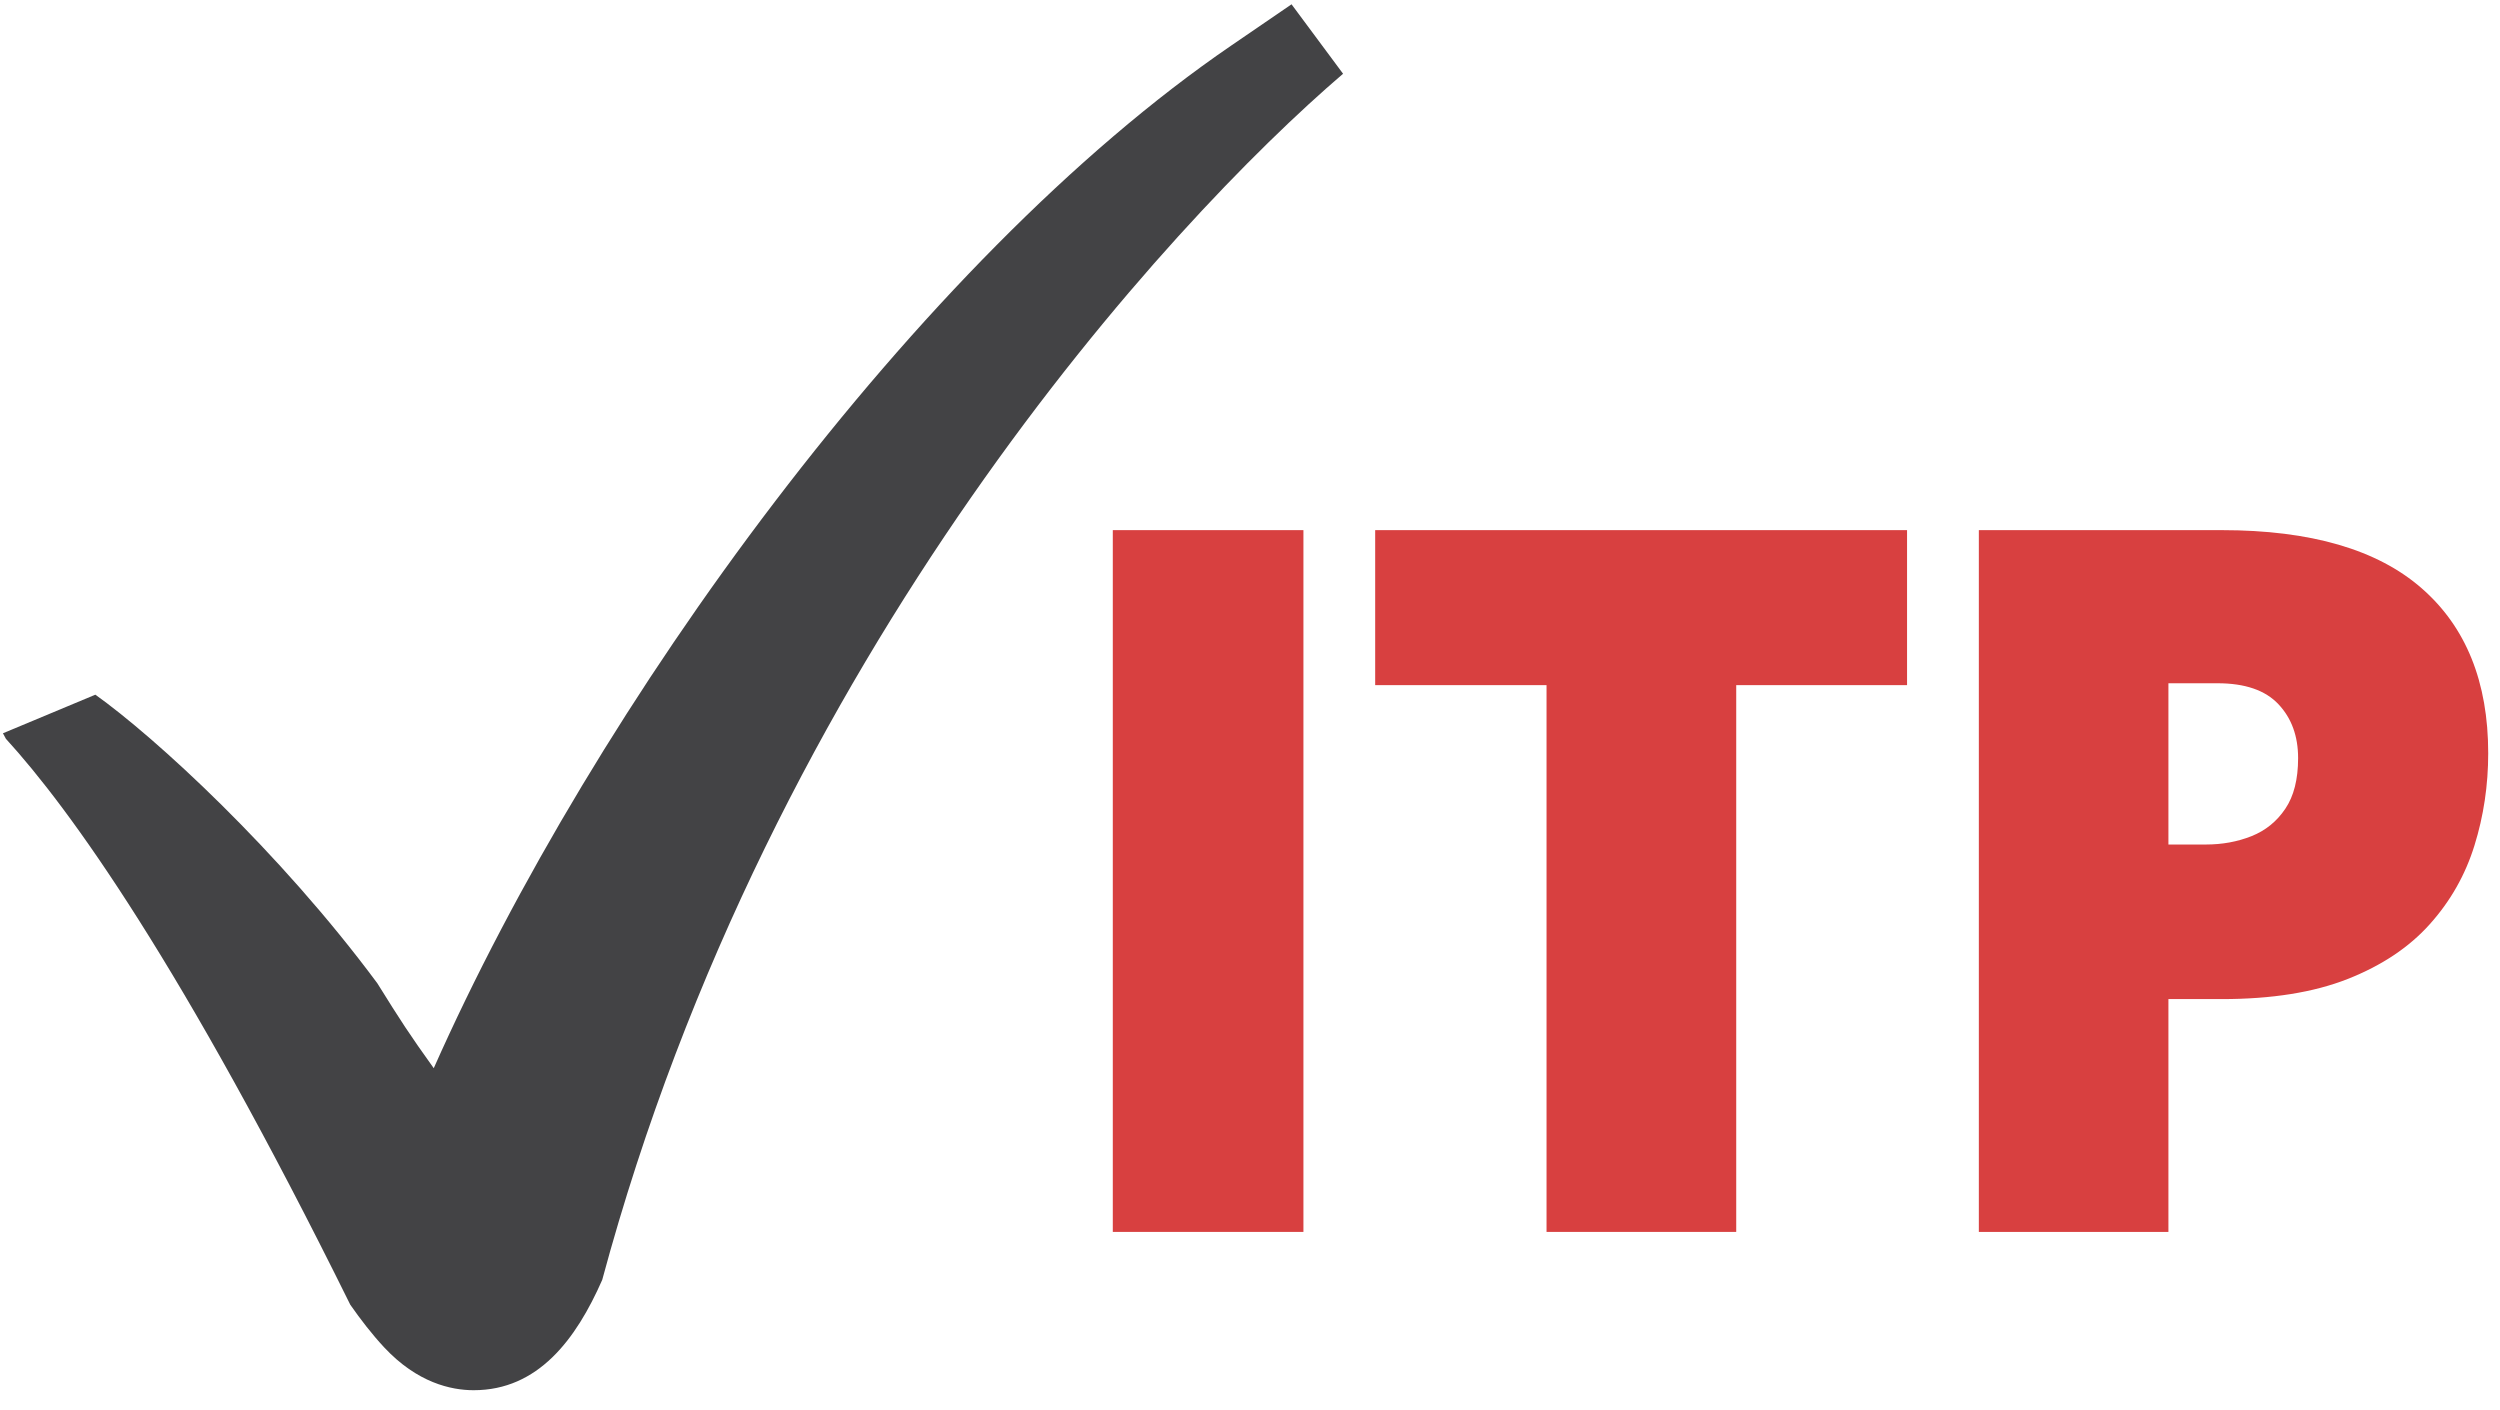
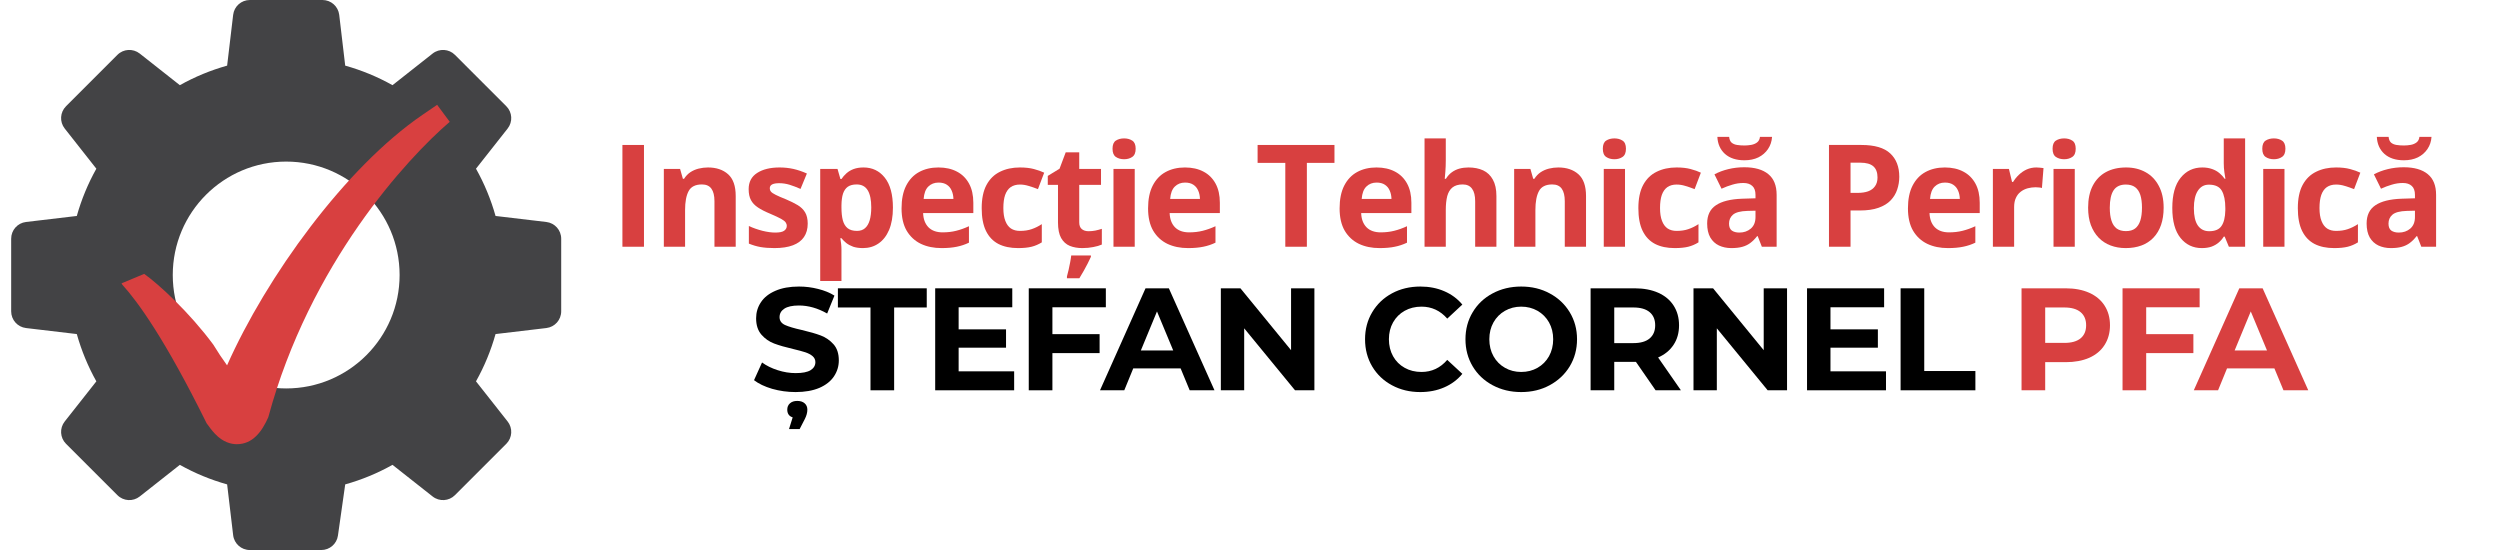
- <svg xmlns="http://www.w3.org/2000/svg" width="500" zoomAndPan="magnify" viewBox="0 0 375 211.5" height="282" preserveAspectRatio="xMidYMid meet" version="1.0">
+ <svg xmlns="http://www.w3.org/2000/svg" width="500" zoomAndPan="magnify" viewBox="0 0 375 83.25" height="111" preserveAspectRatio="xMidYMid meet" version="1.2">
  <defs>
-     <g />
-     <clipPath id="2441f2871e">
-       <path d="M 0.441 0 L 201.543 0 L 201.543 209 L 0.441 209 Z M 0.441 0 " clip-rule="nonzero" />
+     <clipPath id="30582076da">
+       <path d="M 1.676 0 L 84.328 0 L 84.328 82.508 L 1.676 82.508 Z M 1.676 0 " />
+     </clipPath>
+     <clipPath id="4941f08e41">
+       <path d="M 18.234 15.566 L 67.973 15.566 L 67.973 66.766 L 18.234 66.766 Z M 18.234 15.566 " />
    </clipPath>
  </defs>
-   <g clip-path="url(#2441f2871e)">
-     <path fill="#434345" d="M 193.73 0.645 L 184.707 6.82 C 137.508 39.094 89.176 105.906 65.062 160.23 C 61.336 155.02 60.211 153.289 56.602 147.496 C 41.859 127.594 23.172 110.512 14.301 104.203 L 0.441 109.992 L 0.883 110.816 C 10.449 121.285 27.238 144.516 52.543 195.711 C 54.094 197.922 55.75 200.09 57.633 202.113 C 62.586 207.414 67.66 208.531 71.051 208.531 C 71.055 208.531 71.055 208.531 71.055 208.531 C 80.715 208.531 86.41 200.906 90.332 191.984 C 115.676 97.961 175.562 33.23 201.461 11.062 Z M 193.73 0.645 " fill-opacity="1" fill-rule="nonzero" />
-   </g>
-   <g fill="#d84040" fill-opacity="1">
-     <g transform="translate(155.5446, 184.7865)">
-       <g>
-         <path d="M 11.375 0 L 11.375 -105.266 L 39.969 -105.266 L 39.969 0 Z M 11.375 0 " />
-       </g>
-     </g>
-   </g>
-   <g fill="#d84040" fill-opacity="1">
-     <g transform="translate(202.6052, 184.7865)">
-       <g>
-         <path d="M 57.828 0 L 29.375 0 L 29.375 -82.016 L 3.672 -82.016 L 3.672 -105.266 L 83.453 -105.266 L 83.453 -82.016 L 57.828 -82.016 Z M 57.828 0 " />
-       </g>
-     </g>
-   </g>
-   <g fill="#d84040" fill-opacity="1">
-     <g transform="translate(285.4506, 184.7865)">
-       <g>
-         <path d="M 47.812 -105.266 C 61.156 -105.266 71.148 -102.359 77.797 -96.547 C 84.453 -90.742 87.781 -82.492 87.781 -71.797 C 87.781 -66.992 87.094 -62.383 85.719 -57.969 C 84.352 -53.551 82.117 -49.613 79.016 -46.156 C 75.922 -42.695 71.816 -39.957 66.703 -37.938 C 61.598 -35.926 55.301 -34.922 47.812 -34.922 L 39.812 -34.922 L 39.812 0 L 11.375 0 L 11.375 -105.266 Z M 47.172 -82.297 L 39.812 -82.297 L 39.812 -58.109 L 45.438 -58.109 C 47.883 -58.109 50.16 -58.523 52.266 -59.359 C 54.379 -60.203 56.07 -61.57 57.344 -63.469 C 58.625 -65.363 59.266 -67.895 59.266 -71.062 C 59.266 -74.375 58.281 -77.07 56.312 -79.156 C 54.344 -81.25 51.297 -82.297 47.172 -82.297 Z M 47.172 -82.297 " />
+   <g id="fb52334232">
+     <g clip-rule="nonzero" clip-path="url(#30582076da)">
+       <path style=" stroke:none;fill-rule:nonzero;fill:#434345;fill-opacity:1;" d="M 42.926 58.266 C 33.531 58.266 25.914 50.648 25.914 41.254 C 25.914 31.855 33.531 24.238 42.926 24.238 C 52.324 24.238 59.941 31.855 59.941 41.254 C 59.941 50.648 52.324 58.266 42.926 58.266 Z M 81.949 33.297 L 74.332 32.395 C 73.645 29.949 72.668 27.566 71.398 25.305 L 76.145 19.281 C 76.938 18.277 76.852 16.84 75.949 15.938 L 68.242 8.23 C 67.34 7.324 65.902 7.242 64.895 8.031 L 58.875 12.777 C 56.613 11.508 54.23 10.531 51.781 9.844 L 50.883 2.227 C 50.73 0.957 49.652 0 48.375 0 L 37.477 0 C 36.199 0 35.121 0.957 34.973 2.227 L 34.07 9.844 C 31.621 10.531 29.242 11.508 26.977 12.777 L 20.957 8.031 C 19.953 7.242 18.512 7.324 17.609 8.23 L 9.902 15.938 C 9 16.84 8.914 18.277 9.707 19.281 L 14.453 25.305 C 13.184 27.566 12.207 29.949 11.52 32.395 L 3.902 33.297 C 2.629 33.449 1.676 34.523 1.676 35.805 L 1.676 46.699 C 1.676 47.98 2.629 49.055 3.902 49.207 L 11.52 50.109 C 12.207 52.555 13.184 54.938 14.453 57.203 L 9.707 63.223 C 8.914 64.227 9 65.664 9.902 66.57 L 17.609 74.273 C 18.512 75.18 19.953 75.266 20.957 74.473 L 26.977 69.727 C 29.242 70.996 31.621 71.973 34.07 72.66 L 34.973 80.277 C 35.121 81.547 36.199 82.504 37.477 82.504 L 48.195 82.504 C 49.449 82.504 50.516 81.582 50.691 80.336 L 51.781 72.66 C 54.23 71.973 56.613 70.996 58.875 69.727 L 64.895 74.473 C 65.902 75.266 67.34 75.18 68.242 74.273 L 75.949 66.57 C 76.852 65.664 76.938 64.227 76.145 63.223 L 71.398 57.203 C 72.668 54.938 73.645 52.555 74.332 50.109 L 81.949 49.207 C 83.223 49.055 84.18 47.98 84.18 46.699 L 84.18 35.805 C 84.18 34.523 83.223 33.449 81.949 33.297 " />
+     </g>
+     <g clip-rule="nonzero" clip-path="url(#4941f08e41)">
+       <path style=" stroke:none;fill-rule:nonzero;fill:#d84040;fill-opacity:1;" d="M 65.57 15.723 L 63.359 17.234 C 51.801 25.137 39.965 41.5 34.059 54.801 C 33.148 53.523 32.871 53.102 31.988 51.684 C 28.379 46.809 23.801 42.625 21.629 41.082 L 18.234 42.5 L 18.344 42.699 C 20.684 45.266 24.797 50.953 30.992 63.488 C 31.375 64.031 31.777 64.562 32.238 65.059 C 33.453 66.355 34.695 66.629 35.523 66.629 C 35.527 66.629 35.527 66.629 35.527 66.629 C 37.891 66.629 39.285 64.762 40.246 62.578 C 46.453 39.551 61.121 23.699 67.461 18.273 Z M 65.57 15.723 " />
+     </g>
+     <g style="fill:#d84040;fill-opacity:1;">
+       <g transform="translate(91.44023, 37.01049)">
+         <path style="stroke:none" d="M 1.922 0 L 1.922 -15.266 L 5.156 -15.266 L 5.156 0 Z M 1.922 0 " />
+       </g>
+     </g>
+     <g style="fill:#d84040;fill-opacity:1;">
+       <g transform="translate(97.90322, 37.01049)">
+         <path style="stroke:none" d="M 8.297 -11.891 C 9.547 -11.891 10.551 -11.551 11.312 -10.875 C 12.07 -10.195 12.453 -9.109 12.453 -7.609 L 12.453 0 L 9.266 0 L 9.266 -6.828 C 9.266 -7.66 9.113 -8.285 8.812 -8.703 C 8.508 -9.129 8.035 -9.344 7.391 -9.344 C 6.41 -9.344 5.742 -9.008 5.391 -8.344 C 5.035 -7.688 4.859 -6.738 4.859 -5.5 L 4.859 0 L 1.672 0 L 1.672 -11.672 L 4.109 -11.672 L 4.531 -10.188 L 4.703 -10.188 C 4.961 -10.594 5.273 -10.922 5.641 -11.172 C 6.016 -11.422 6.43 -11.602 6.891 -11.719 C 7.348 -11.832 7.816 -11.891 8.297 -11.891 Z M 8.297 -11.891 " />
+       </g>
+     </g>
+     <g style="fill:#d84040;fill-opacity:1;">
+       <g transform="translate(111.3452, 37.01049)">
+         <path style="stroke:none" d="M 9.812 -3.469 C 9.812 -2.676 9.625 -2.004 9.25 -1.453 C 8.883 -0.91 8.332 -0.5 7.594 -0.219 C 6.852 0.062 5.93 0.203 4.828 0.203 C 4.016 0.203 3.316 0.148 2.734 0.047 C 2.16 -0.055 1.578 -0.227 0.984 -0.469 L 0.984 -3.109 C 1.617 -2.816 2.297 -2.578 3.016 -2.391 C 3.742 -2.211 4.383 -2.125 4.938 -2.125 C 5.562 -2.125 6.004 -2.211 6.266 -2.391 C 6.535 -2.578 6.672 -2.82 6.672 -3.125 C 6.672 -3.32 6.613 -3.5 6.5 -3.656 C 6.395 -3.812 6.164 -3.988 5.812 -4.188 C 5.457 -4.383 4.898 -4.645 4.141 -4.969 C 3.41 -5.27 2.812 -5.578 2.344 -5.891 C 1.875 -6.203 1.523 -6.57 1.297 -7 C 1.066 -7.426 0.953 -7.973 0.953 -8.641 C 0.953 -9.711 1.375 -10.52 2.219 -11.062 C 3.062 -11.613 4.188 -11.891 5.594 -11.891 C 6.312 -11.891 7 -11.816 7.656 -11.672 C 8.312 -11.523 8.988 -11.297 9.688 -10.984 L 8.734 -8.672 C 8.148 -8.93 7.602 -9.141 7.094 -9.297 C 6.582 -9.453 6.062 -9.531 5.531 -9.531 C 5.062 -9.531 4.707 -9.469 4.469 -9.344 C 4.238 -9.219 4.125 -9.031 4.125 -8.781 C 4.125 -8.582 4.18 -8.41 4.297 -8.266 C 4.422 -8.117 4.66 -7.957 5.016 -7.781 C 5.367 -7.602 5.883 -7.379 6.562 -7.109 C 7.227 -6.828 7.805 -6.539 8.297 -6.25 C 8.785 -5.957 9.16 -5.594 9.422 -5.156 C 9.68 -4.719 9.812 -4.156 9.812 -3.469 Z M 9.812 -3.469 " />
+       </g>
+     </g>
+     <g style="fill:#d84040;fill-opacity:1;">
+       <g transform="translate(121.3604, 37.01049)">
+         <path style="stroke:none" d="M 8.172 -11.891 C 9.484 -11.891 10.547 -11.379 11.359 -10.359 C 12.172 -9.336 12.578 -7.836 12.578 -5.859 C 12.578 -4.535 12.383 -3.422 12 -2.516 C 11.613 -1.617 11.082 -0.941 10.406 -0.484 C 9.738 -0.023 8.961 0.203 8.078 0.203 C 7.516 0.203 7.031 0.133 6.625 0 C 6.227 -0.145 5.883 -0.328 5.594 -0.547 C 5.312 -0.773 5.066 -1.02 4.859 -1.281 L 4.688 -1.281 C 4.738 -1 4.781 -0.711 4.812 -0.422 C 4.844 -0.129 4.859 0.148 4.859 0.422 L 4.859 5.141 L 1.672 5.141 L 1.672 -11.672 L 4.266 -11.672 L 4.703 -10.156 L 4.859 -10.156 C 5.066 -10.469 5.316 -10.754 5.609 -11.016 C 5.91 -11.285 6.27 -11.5 6.688 -11.656 C 7.113 -11.812 7.609 -11.891 8.172 -11.891 Z M 7.141 -9.344 C 6.586 -9.344 6.145 -9.227 5.812 -9 C 5.488 -8.77 5.25 -8.426 5.094 -7.969 C 4.945 -7.508 4.867 -6.926 4.859 -6.219 L 4.859 -5.875 C 4.859 -5.125 4.926 -4.488 5.062 -3.969 C 5.207 -3.445 5.445 -3.051 5.781 -2.781 C 6.125 -2.508 6.594 -2.375 7.188 -2.375 C 7.676 -2.375 8.078 -2.508 8.391 -2.781 C 8.703 -3.051 8.938 -3.445 9.094 -3.969 C 9.25 -4.5 9.328 -5.145 9.328 -5.906 C 9.328 -7.039 9.148 -7.895 8.797 -8.469 C 8.441 -9.051 7.891 -9.344 7.141 -9.344 Z M 7.141 -9.344 " />
+       </g>
+     </g>
+     <g style="fill:#d84040;fill-opacity:1;">
+       <g transform="translate(134.28, 37.01049)">
+         <path style="stroke:none" d="M 6.484 -11.891 C 7.566 -11.891 8.492 -11.68 9.266 -11.266 C 10.047 -10.859 10.648 -10.258 11.078 -9.469 C 11.504 -8.688 11.719 -7.727 11.719 -6.594 L 11.719 -5.047 L 4.188 -5.047 C 4.219 -4.148 4.484 -3.441 4.984 -2.922 C 5.492 -2.41 6.203 -2.156 7.109 -2.156 C 7.848 -2.156 8.523 -2.234 9.141 -2.391 C 9.766 -2.547 10.406 -2.773 11.062 -3.078 L 11.062 -0.609 C 10.477 -0.328 9.867 -0.125 9.234 0 C 8.609 0.133 7.848 0.203 6.953 0.203 C 5.785 0.203 4.75 -0.008 3.844 -0.438 C 2.945 -0.875 2.238 -1.531 1.719 -2.406 C 1.207 -3.289 0.953 -4.406 0.953 -5.75 C 0.953 -7.113 1.18 -8.25 1.641 -9.156 C 2.109 -10.07 2.754 -10.754 3.578 -11.203 C 4.41 -11.66 5.379 -11.891 6.484 -11.891 Z M 6.5 -9.625 C 5.883 -9.625 5.375 -9.426 4.969 -9.031 C 4.562 -8.633 4.328 -8.016 4.266 -7.172 L 8.734 -7.172 C 8.723 -7.641 8.633 -8.055 8.469 -8.422 C 8.312 -8.797 8.07 -9.086 7.75 -9.297 C 7.426 -9.516 7.008 -9.625 6.5 -9.625 Z M 6.5 -9.625 " />
+       </g>
+     </g>
+     <g style="fill:#d84040;fill-opacity:1;">
+       <g transform="translate(146.3012, 37.01049)">
+         <path style="stroke:none" d="M 6.406 0.203 C 5.25 0.203 4.266 -0.004 3.453 -0.422 C 2.641 -0.848 2.02 -1.5 1.594 -2.375 C 1.164 -3.258 0.953 -4.395 0.953 -5.781 C 0.953 -7.207 1.191 -8.367 1.672 -9.266 C 2.16 -10.172 2.836 -10.832 3.703 -11.25 C 4.566 -11.676 5.562 -11.891 6.688 -11.891 C 7.5 -11.891 8.195 -11.812 8.781 -11.656 C 9.375 -11.5 9.891 -11.316 10.328 -11.109 L 9.391 -8.641 C 8.891 -8.836 8.422 -9 7.984 -9.125 C 7.555 -9.258 7.125 -9.328 6.688 -9.328 C 6.133 -9.328 5.672 -9.195 5.297 -8.938 C 4.93 -8.676 4.656 -8.285 4.469 -7.766 C 4.289 -7.242 4.203 -6.586 4.203 -5.797 C 4.203 -5.023 4.301 -4.383 4.5 -3.875 C 4.695 -3.363 4.977 -2.984 5.344 -2.734 C 5.719 -2.492 6.164 -2.375 6.688 -2.375 C 7.352 -2.375 7.941 -2.461 8.453 -2.641 C 8.973 -2.816 9.477 -3.066 9.969 -3.391 L 9.969 -0.656 C 9.477 -0.352 8.969 -0.133 8.438 0 C 7.906 0.133 7.227 0.203 6.406 0.203 Z M 6.406 0.203 " />
+       </g>
+     </g>
+     <g style="fill:#d84040;fill-opacity:1;">
+       <g transform="translate(156.682, 37.01049)">
+         <path style="stroke:none" d="M 6.594 -2.328 C 6.938 -2.328 7.273 -2.359 7.609 -2.422 C 7.941 -2.492 8.27 -2.582 8.594 -2.688 L 8.594 -0.328 C 8.25 -0.172 7.82 -0.047 7.312 0.047 C 6.812 0.148 6.266 0.203 5.672 0.203 C 4.973 0.203 4.348 0.094 3.797 -0.125 C 3.242 -0.352 2.805 -0.75 2.484 -1.312 C 2.172 -1.875 2.016 -2.656 2.016 -3.656 L 2.016 -9.281 L 0.484 -9.281 L 0.484 -10.625 L 2.25 -11.703 L 3.172 -14.156 L 5.203 -14.156 L 5.203 -11.672 L 8.469 -11.672 L 8.469 -9.281 L 5.203 -9.281 L 5.203 -3.656 C 5.203 -3.207 5.328 -2.875 5.578 -2.656 C 5.836 -2.438 6.176 -2.328 6.594 -2.328 Z M 6.953 1.312 L 6.953 1.516 C 6.816 1.828 6.656 2.16 6.469 2.516 C 6.289 2.867 6.098 3.227 5.891 3.594 C 5.68 3.969 5.457 4.348 5.219 4.734 L 3.359 4.734 L 3.359 4.453 C 3.441 4.172 3.523 3.844 3.609 3.469 C 3.691 3.094 3.77 2.711 3.844 2.328 C 3.914 1.953 3.969 1.613 4 1.312 Z M 6.953 1.312 " />
+       </g>
+     </g>
+     <g style="fill:#d84040;fill-opacity:1;">
+       <g transform="translate(165.3495, 37.01049)">
+         <path style="stroke:none" d="M 4.859 -11.672 L 4.859 0 L 1.672 0 L 1.672 -11.672 Z M 3.266 -16.25 C 3.742 -16.25 4.148 -16.141 4.484 -15.922 C 4.828 -15.703 5 -15.297 5 -14.703 C 5 -14.109 4.828 -13.695 4.484 -13.469 C 4.148 -13.238 3.742 -13.125 3.266 -13.125 C 2.785 -13.125 2.375 -13.238 2.031 -13.469 C 1.695 -13.695 1.531 -14.109 1.531 -14.703 C 1.531 -15.297 1.695 -15.703 2.031 -15.922 C 2.375 -16.141 2.785 -16.25 3.266 -16.25 Z M 3.266 -16.25 " />
+       </g>
+     </g>
+     <g style="fill:#d84040;fill-opacity:1;">
+       <g transform="translate(171.2587, 37.01049)">
+         <path style="stroke:none" d="M 6.484 -11.891 C 7.566 -11.891 8.492 -11.68 9.266 -11.266 C 10.047 -10.859 10.648 -10.258 11.078 -9.469 C 11.504 -8.688 11.719 -7.727 11.719 -6.594 L 11.719 -5.047 L 4.188 -5.047 C 4.219 -4.148 4.484 -3.441 4.984 -2.922 C 5.492 -2.41 6.203 -2.156 7.109 -2.156 C 7.848 -2.156 8.523 -2.234 9.141 -2.391 C 9.766 -2.547 10.406 -2.773 11.062 -3.078 L 11.062 -0.609 C 10.477 -0.328 9.867 -0.125 9.234 0 C 8.609 0.133 7.848 0.203 6.953 0.203 C 5.785 0.203 4.75 -0.008 3.844 -0.438 C 2.945 -0.875 2.238 -1.531 1.719 -2.406 C 1.207 -3.289 0.953 -4.406 0.953 -5.75 C 0.953 -7.113 1.18 -8.25 1.641 -9.156 C 2.109 -10.07 2.754 -10.754 3.578 -11.203 C 4.41 -11.66 5.379 -11.891 6.484 -11.891 Z M 6.5 -9.625 C 5.883 -9.625 5.375 -9.426 4.969 -9.031 C 4.562 -8.633 4.328 -8.016 4.266 -7.172 L 8.734 -7.172 C 8.723 -7.641 8.633 -8.055 8.469 -8.422 C 8.312 -8.797 8.07 -9.086 7.75 -9.297 C 7.426 -9.516 7.008 -9.625 6.5 -9.625 Z M 6.5 -9.625 " />
+       </g>
+     </g>
+     <g style="fill:#d84040;fill-opacity:1;">
+       <g transform="translate(183.2799, 37.01049)">
+         <path style="stroke:none" d="" />
+       </g>
+     </g>
+     <g style="fill:#d84040;fill-opacity:1;">
+       <g transform="translate(188.2175, 37.01049)">
+         <path style="stroke:none" d="M 7.812 0 L 4.578 0 L 4.578 -12.578 L 0.422 -12.578 L 0.422 -15.266 L 11.953 -15.266 L 11.953 -12.578 L 7.812 -12.578 Z M 7.812 0 " />
+       </g>
+     </g>
+     <g style="fill:#d84040;fill-opacity:1;">
+       <g transform="translate(199.9879, 37.01049)">
+         <path style="stroke:none" d="M 6.484 -11.891 C 7.566 -11.891 8.492 -11.68 9.266 -11.266 C 10.047 -10.859 10.648 -10.258 11.078 -9.469 C 11.504 -8.688 11.719 -7.727 11.719 -6.594 L 11.719 -5.047 L 4.188 -5.047 C 4.219 -4.148 4.484 -3.441 4.984 -2.922 C 5.492 -2.41 6.203 -2.156 7.109 -2.156 C 7.848 -2.156 8.523 -2.234 9.141 -2.391 C 9.766 -2.547 10.406 -2.773 11.062 -3.078 L 11.062 -0.609 C 10.477 -0.328 9.867 -0.125 9.234 0 C 8.609 0.133 7.848 0.203 6.953 0.203 C 5.785 0.203 4.75 -0.008 3.844 -0.438 C 2.945 -0.875 2.238 -1.531 1.719 -2.406 C 1.207 -3.289 0.953 -4.406 0.953 -5.75 C 0.953 -7.113 1.18 -8.25 1.641 -9.156 C 2.109 -10.07 2.754 -10.754 3.578 -11.203 C 4.41 -11.66 5.379 -11.891 6.484 -11.891 Z M 6.5 -9.625 C 5.883 -9.625 5.375 -9.426 4.969 -9.031 C 4.562 -8.633 4.328 -8.016 4.266 -7.172 L 8.734 -7.172 C 8.723 -7.641 8.633 -8.055 8.469 -8.422 C 8.312 -8.797 8.07 -9.086 7.75 -9.297 C 7.426 -9.516 7.008 -9.625 6.5 -9.625 Z M 6.5 -9.625 " />
+       </g>
+     </g>
+     <g style="fill:#d84040;fill-opacity:1;">
+       <g transform="translate(212.009, 37.01049)">
+         <path style="stroke:none" d="M 4.859 -16.25 L 4.859 -12.938 C 4.859 -12.363 4.836 -11.812 4.797 -11.281 C 4.754 -10.758 4.723 -10.395 4.703 -10.188 L 4.875 -10.188 C 5.125 -10.594 5.422 -10.922 5.766 -11.172 C 6.109 -11.422 6.488 -11.602 6.906 -11.719 C 7.332 -11.832 7.785 -11.891 8.266 -11.891 C 9.109 -11.891 9.844 -11.742 10.469 -11.453 C 11.094 -11.16 11.578 -10.695 11.922 -10.062 C 12.273 -9.438 12.453 -8.617 12.453 -7.609 L 12.453 0 L 9.266 0 L 9.266 -6.828 C 9.266 -7.66 9.109 -8.285 8.797 -8.703 C 8.492 -9.129 8.023 -9.344 7.391 -9.344 C 6.742 -9.344 6.234 -9.191 5.859 -8.891 C 5.492 -8.598 5.234 -8.164 5.078 -7.594 C 4.93 -7.02 4.859 -6.32 4.859 -5.5 L 4.859 0 L 1.672 0 L 1.672 -16.25 Z M 4.859 -16.25 " />
+       </g>
+     </g>
+     <g style="fill:#d84040;fill-opacity:1;">
+       <g transform="translate(225.451, 37.01049)">
+         <path style="stroke:none" d="M 8.297 -11.891 C 9.547 -11.891 10.551 -11.551 11.312 -10.875 C 12.07 -10.195 12.453 -9.109 12.453 -7.609 L 12.453 0 L 9.266 0 L 9.266 -6.828 C 9.266 -7.66 9.113 -8.285 8.812 -8.703 C 8.508 -9.129 8.035 -9.344 7.391 -9.344 C 6.41 -9.344 5.742 -9.008 5.391 -8.344 C 5.035 -7.688 4.859 -6.738 4.859 -5.5 L 4.859 0 L 1.672 0 L 1.672 -11.672 L 4.109 -11.672 L 4.531 -10.188 L 4.703 -10.188 C 4.961 -10.594 5.273 -10.922 5.641 -11.172 C 6.016 -11.422 6.43 -11.602 6.891 -11.719 C 7.348 -11.832 7.816 -11.891 8.297 -11.891 Z M 8.297 -11.891 " />
+       </g>
+     </g>
+     <g style="fill:#d84040;fill-opacity:1;">
+       <g transform="translate(238.893, 37.01049)">
+         <path style="stroke:none" d="M 4.859 -11.672 L 4.859 0 L 1.672 0 L 1.672 -11.672 Z M 3.266 -16.25 C 3.742 -16.25 4.148 -16.141 4.484 -15.922 C 4.828 -15.703 5 -15.297 5 -14.703 C 5 -14.109 4.828 -13.695 4.484 -13.469 C 4.148 -13.238 3.742 -13.125 3.266 -13.125 C 2.785 -13.125 2.375 -13.238 2.031 -13.469 C 1.695 -13.695 1.531 -14.109 1.531 -14.703 C 1.531 -15.297 1.695 -15.703 2.031 -15.922 C 2.375 -16.141 2.785 -16.25 3.266 -16.25 Z M 3.266 -16.25 " />
+       </g>
+     </g>
+     <g style="fill:#d84040;fill-opacity:1;">
+       <g transform="translate(244.8023, 37.01049)">
+         <path style="stroke:none" d="M 6.406 0.203 C 5.25 0.203 4.266 -0.004 3.453 -0.422 C 2.641 -0.848 2.02 -1.5 1.594 -2.375 C 1.164 -3.258 0.953 -4.395 0.953 -5.781 C 0.953 -7.207 1.191 -8.367 1.672 -9.266 C 2.16 -10.172 2.836 -10.832 3.703 -11.25 C 4.566 -11.676 5.562 -11.891 6.688 -11.891 C 7.5 -11.891 8.195 -11.812 8.781 -11.656 C 9.375 -11.5 9.891 -11.316 10.328 -11.109 L 9.391 -8.641 C 8.891 -8.836 8.422 -9 7.984 -9.125 C 7.555 -9.258 7.125 -9.328 6.688 -9.328 C 6.133 -9.328 5.672 -9.195 5.297 -8.938 C 4.93 -8.676 4.656 -8.285 4.469 -7.766 C 4.289 -7.242 4.203 -6.586 4.203 -5.797 C 4.203 -5.023 4.301 -4.383 4.5 -3.875 C 4.695 -3.363 4.977 -2.984 5.344 -2.734 C 5.719 -2.492 6.164 -2.375 6.688 -2.375 C 7.352 -2.375 7.941 -2.461 8.453 -2.641 C 8.973 -2.816 9.477 -3.066 9.969 -3.391 L 9.969 -0.656 C 9.477 -0.352 8.969 -0.133 8.438 0 C 7.906 0.133 7.227 0.203 6.406 0.203 Z M 6.406 0.203 " />
+       </g>
+     </g>
+     <g style="fill:#d84040;fill-opacity:1;">
+       <g transform="translate(255.1832, 37.01049)">
+         <path style="stroke:none" d="M 6.453 -11.922 C 8.023 -11.922 9.227 -11.578 10.062 -10.891 C 10.895 -10.211 11.312 -9.176 11.312 -7.781 L 11.312 0 L 9.094 0 L 8.469 -1.594 L 8.391 -1.594 C 8.055 -1.164 7.711 -0.82 7.359 -0.562 C 7.016 -0.301 6.613 -0.109 6.156 0.016 C 5.707 0.141 5.16 0.203 4.516 0.203 C 3.828 0.203 3.207 0.07 2.656 -0.188 C 2.113 -0.445 1.68 -0.848 1.359 -1.391 C 1.047 -1.941 0.891 -2.641 0.891 -3.484 C 0.891 -4.723 1.328 -5.633 2.203 -6.219 C 3.078 -6.812 4.383 -7.141 6.125 -7.203 L 8.141 -7.266 L 8.141 -7.781 C 8.141 -8.395 7.977 -8.844 7.656 -9.125 C 7.344 -9.414 6.898 -9.562 6.328 -9.562 C 5.766 -9.562 5.211 -9.477 4.672 -9.312 C 4.129 -9.156 3.586 -8.953 3.047 -8.703 L 1.984 -10.859 C 2.598 -11.191 3.289 -11.453 4.062 -11.641 C 4.832 -11.828 5.629 -11.922 6.453 -11.922 Z M 8.141 -5.406 L 6.922 -5.375 C 5.891 -5.344 5.172 -5.156 4.766 -4.812 C 4.367 -4.469 4.172 -4.02 4.172 -3.469 C 4.172 -2.977 4.312 -2.629 4.594 -2.422 C 4.883 -2.223 5.258 -2.125 5.719 -2.125 C 6.395 -2.125 6.969 -2.32 7.438 -2.719 C 7.906 -3.125 8.141 -3.703 8.141 -4.453 Z M 10.625 -16.484 C 10.582 -15.797 10.379 -15.188 10.016 -14.656 C 9.66 -14.125 9.18 -13.707 8.578 -13.406 C 7.973 -13.113 7.273 -12.969 6.484 -12.969 C 5.254 -12.969 4.281 -13.285 3.562 -13.922 C 2.852 -14.566 2.473 -15.422 2.422 -16.484 L 4.188 -16.484 C 4.227 -16.086 4.352 -15.797 4.562 -15.609 C 4.781 -15.43 5.055 -15.316 5.391 -15.266 C 5.723 -15.211 6.094 -15.188 6.5 -15.188 C 6.832 -15.188 7.172 -15.219 7.516 -15.281 C 7.859 -15.344 8.148 -15.469 8.391 -15.656 C 8.629 -15.844 8.77 -16.117 8.812 -16.484 Z M 10.625 -16.484 " />
+       </g>
+     </g>
+     <g style="fill:#d84040;fill-opacity:1;">
+       <g transform="translate(267.4864, 37.01049)">
+         <path style="stroke:none" d="" />
+       </g>
+     </g>
+     <g style="fill:#d84040;fill-opacity:1;">
+       <g transform="translate(272.424, 37.01049)">
+         <path style="stroke:none" d="M 6.797 -15.266 C 8.766 -15.266 10.203 -14.844 11.109 -14 C 12.016 -13.156 12.469 -11.988 12.469 -10.5 C 12.469 -9.832 12.363 -9.191 12.156 -8.578 C 11.957 -7.973 11.629 -7.43 11.172 -6.953 C 10.723 -6.484 10.117 -6.113 9.359 -5.844 C 8.598 -5.57 7.66 -5.438 6.547 -5.438 L 5.156 -5.438 L 5.156 0 L 1.922 0 L 1.922 -15.266 Z M 6.625 -12.609 L 5.156 -12.609 L 5.156 -8.078 L 6.219 -8.078 C 6.832 -8.078 7.359 -8.156 7.797 -8.312 C 8.242 -8.477 8.586 -8.734 8.828 -9.078 C 9.078 -9.422 9.203 -9.859 9.203 -10.391 C 9.203 -11.141 8.992 -11.695 8.578 -12.062 C 8.16 -12.426 7.508 -12.609 6.625 -12.609 Z M 6.625 -12.609 " />
+       </g>
+     </g>
+     <g style="fill:#d84040;fill-opacity:1;">
+       <g transform="translate(285.2392, 37.01049)">
+         <path style="stroke:none" d="M 6.484 -11.891 C 7.566 -11.891 8.492 -11.68 9.266 -11.266 C 10.047 -10.859 10.648 -10.258 11.078 -9.469 C 11.504 -8.688 11.719 -7.727 11.719 -6.594 L 11.719 -5.047 L 4.188 -5.047 C 4.219 -4.148 4.484 -3.441 4.984 -2.922 C 5.492 -2.41 6.203 -2.156 7.109 -2.156 C 7.848 -2.156 8.523 -2.234 9.141 -2.391 C 9.766 -2.547 10.406 -2.773 11.062 -3.078 L 11.062 -0.609 C 10.477 -0.328 9.867 -0.125 9.234 0 C 8.609 0.133 7.848 0.203 6.953 0.203 C 5.785 0.203 4.75 -0.008 3.844 -0.438 C 2.945 -0.875 2.238 -1.531 1.719 -2.406 C 1.207 -3.289 0.953 -4.406 0.953 -5.75 C 0.953 -7.113 1.18 -8.25 1.641 -9.156 C 2.109 -10.07 2.754 -10.754 3.578 -11.203 C 4.41 -11.66 5.379 -11.891 6.484 -11.891 Z M 6.5 -9.625 C 5.883 -9.625 5.375 -9.426 4.969 -9.031 C 4.562 -8.633 4.328 -8.016 4.266 -7.172 L 8.734 -7.172 C 8.723 -7.641 8.633 -8.055 8.469 -8.422 C 8.312 -8.797 8.07 -9.086 7.75 -9.297 C 7.426 -9.516 7.008 -9.625 6.5 -9.625 Z M 6.5 -9.625 " />
+       </g>
+     </g>
+     <g style="fill:#d84040;fill-opacity:1;">
+       <g transform="translate(297.2603, 37.01049)">
+         <path style="stroke:none" d="M 8.188 -11.891 C 8.344 -11.891 8.523 -11.879 8.734 -11.859 C 8.953 -11.848 9.129 -11.828 9.266 -11.797 L 9.031 -8.812 C 8.926 -8.852 8.773 -8.879 8.578 -8.891 C 8.391 -8.91 8.223 -8.922 8.078 -8.922 C 7.672 -8.922 7.273 -8.867 6.891 -8.766 C 6.504 -8.66 6.156 -8.488 5.844 -8.25 C 5.539 -8.02 5.301 -7.711 5.125 -7.328 C 4.945 -6.953 4.859 -6.488 4.859 -5.938 L 4.859 0 L 1.672 0 L 1.672 -11.672 L 4.078 -11.672 L 4.547 -9.719 L 4.703 -9.719 C 4.941 -10.113 5.234 -10.473 5.578 -10.797 C 5.922 -11.129 6.312 -11.395 6.75 -11.594 C 7.195 -11.789 7.676 -11.891 8.188 -11.891 Z M 8.188 -11.891 " />
+       </g>
+     </g>
+     <g style="fill:#d84040;fill-opacity:1;">
+       <g transform="translate(306.3561, 37.01049)">
+         <path style="stroke:none" d="M 4.859 -11.672 L 4.859 0 L 1.672 0 L 1.672 -11.672 Z M 3.266 -16.25 C 3.742 -16.25 4.148 -16.141 4.484 -15.922 C 4.828 -15.703 5 -15.297 5 -14.703 C 5 -14.109 4.828 -13.695 4.484 -13.469 C 4.148 -13.238 3.742 -13.125 3.266 -13.125 C 2.785 -13.125 2.375 -13.238 2.031 -13.469 C 1.695 -13.695 1.531 -14.109 1.531 -14.703 C 1.531 -15.297 1.695 -15.703 2.031 -15.922 C 2.375 -16.141 2.785 -16.25 3.266 -16.25 Z M 3.266 -16.25 " />
+       </g>
+     </g>
+     <g style="fill:#d84040;fill-opacity:1;">
+       <g transform="translate(312.2654, 37.01049)">
+         <path style="stroke:none" d="M 12.281 -5.859 C 12.281 -4.879 12.148 -4.016 11.891 -3.266 C 11.629 -2.516 11.25 -1.879 10.75 -1.359 C 10.25 -0.836 9.648 -0.445 8.953 -0.188 C 8.254 0.07 7.469 0.203 6.594 0.203 C 5.77 0.203 5.016 0.07 4.328 -0.188 C 3.641 -0.445 3.039 -0.836 2.531 -1.359 C 2.031 -1.879 1.641 -2.516 1.359 -3.266 C 1.086 -4.016 0.953 -4.879 0.953 -5.859 C 0.953 -7.148 1.18 -8.242 1.641 -9.141 C 2.109 -10.047 2.766 -10.727 3.609 -11.188 C 4.461 -11.656 5.477 -11.891 6.656 -11.891 C 7.75 -11.891 8.719 -11.656 9.562 -11.188 C 10.406 -10.727 11.066 -10.047 11.547 -9.141 C 12.035 -8.242 12.281 -7.148 12.281 -5.859 Z M 4.203 -5.859 C 4.203 -5.086 4.285 -4.441 4.453 -3.922 C 4.617 -3.398 4.879 -3.004 5.234 -2.734 C 5.598 -2.473 6.062 -2.344 6.625 -2.344 C 7.195 -2.344 7.656 -2.473 8 -2.734 C 8.352 -3.004 8.613 -3.398 8.781 -3.922 C 8.945 -4.441 9.031 -5.086 9.031 -5.859 C 9.031 -6.629 8.945 -7.27 8.781 -7.781 C 8.613 -8.289 8.352 -8.676 8 -8.938 C 7.645 -9.195 7.18 -9.328 6.609 -9.328 C 5.766 -9.328 5.148 -9.035 4.766 -8.453 C 4.391 -7.879 4.203 -7.016 4.203 -5.859 Z M 4.203 -5.859 " />
+       </g>
+     </g>
+     <g style="fill:#d84040;fill-opacity:1;">
+       <g transform="translate(324.8924, 37.01049)">
+         <path style="stroke:none" d="M 5.375 0.203 C 4.07 0.203 3.008 -0.301 2.188 -1.312 C 1.363 -2.332 0.953 -3.832 0.953 -5.812 C 0.953 -7.812 1.367 -9.32 2.203 -10.344 C 3.035 -11.375 4.117 -11.891 5.453 -11.891 C 6.004 -11.891 6.492 -11.812 6.922 -11.656 C 7.348 -11.508 7.711 -11.305 8.016 -11.047 C 8.328 -10.785 8.594 -10.5 8.812 -10.188 L 8.922 -10.188 C 8.879 -10.406 8.828 -10.734 8.766 -11.172 C 8.703 -11.609 8.672 -12.055 8.672 -12.516 L 8.672 -16.25 L 11.875 -16.25 L 11.875 0 L 9.438 0 L 8.812 -1.516 L 8.672 -1.516 C 8.473 -1.191 8.223 -0.898 7.922 -0.641 C 7.617 -0.379 7.258 -0.172 6.844 -0.016 C 6.426 0.129 5.938 0.203 5.375 0.203 Z M 6.484 -2.328 C 7.359 -2.328 7.973 -2.586 8.328 -3.109 C 8.691 -3.629 8.883 -4.41 8.906 -5.453 L 8.906 -5.797 C 8.906 -6.93 8.727 -7.801 8.375 -8.406 C 8.031 -9.008 7.383 -9.312 6.438 -9.312 C 5.727 -9.312 5.176 -9.004 4.781 -8.391 C 4.383 -7.785 4.188 -6.914 4.188 -5.781 C 4.188 -4.633 4.383 -3.77 4.781 -3.188 C 5.188 -2.613 5.754 -2.328 6.484 -2.328 Z M 6.484 -2.328 " />
+       </g>
+     </g>
+     <g style="fill:#d84040;fill-opacity:1;">
+       <g transform="translate(337.8121, 37.01049)">
+         <path style="stroke:none" d="M 4.859 -11.672 L 4.859 0 L 1.672 0 L 1.672 -11.672 Z M 3.266 -16.25 C 3.742 -16.25 4.148 -16.141 4.484 -15.922 C 4.828 -15.703 5 -15.297 5 -14.703 C 5 -14.109 4.828 -13.695 4.484 -13.469 C 4.148 -13.238 3.742 -13.125 3.266 -13.125 C 2.785 -13.125 2.375 -13.238 2.031 -13.469 C 1.695 -13.695 1.531 -14.109 1.531 -14.703 C 1.531 -15.297 1.695 -15.703 2.031 -15.922 C 2.375 -16.141 2.785 -16.25 3.266 -16.25 Z M 3.266 -16.25 " />
+       </g>
+     </g>
+     <g style="fill:#d84040;fill-opacity:1;">
+       <g transform="translate(343.7213, 37.01049)">
+         <path style="stroke:none" d="M 6.406 0.203 C 5.25 0.203 4.266 -0.004 3.453 -0.422 C 2.641 -0.848 2.02 -1.5 1.594 -2.375 C 1.164 -3.258 0.953 -4.395 0.953 -5.781 C 0.953 -7.207 1.191 -8.367 1.672 -9.266 C 2.16 -10.172 2.836 -10.832 3.703 -11.25 C 4.566 -11.676 5.562 -11.891 6.688 -11.891 C 7.5 -11.891 8.195 -11.812 8.781 -11.656 C 9.375 -11.5 9.891 -11.316 10.328 -11.109 L 9.391 -8.641 C 8.891 -8.836 8.422 -9 7.984 -9.125 C 7.555 -9.258 7.125 -9.328 6.688 -9.328 C 6.133 -9.328 5.672 -9.195 5.297 -8.938 C 4.93 -8.676 4.656 -8.285 4.469 -7.766 C 4.289 -7.242 4.203 -6.586 4.203 -5.797 C 4.203 -5.023 4.301 -4.383 4.5 -3.875 C 4.695 -3.363 4.977 -2.984 5.344 -2.734 C 5.719 -2.492 6.164 -2.375 6.688 -2.375 C 7.352 -2.375 7.941 -2.461 8.453 -2.641 C 8.973 -2.816 9.477 -3.066 9.969 -3.391 L 9.969 -0.656 C 9.477 -0.352 8.969 -0.133 8.438 0 C 7.906 0.133 7.227 0.203 6.406 0.203 Z M 6.406 0.203 " />
+       </g>
+     </g>
+     <g style="fill:#d84040;fill-opacity:1;">
+       <g transform="translate(354.1022, 37.01049)">
+         <path style="stroke:none" d="M 6.453 -11.922 C 8.023 -11.922 9.227 -11.578 10.062 -10.891 C 10.895 -10.211 11.312 -9.176 11.312 -7.781 L 11.312 0 L 9.094 0 L 8.469 -1.594 L 8.391 -1.594 C 8.055 -1.164 7.711 -0.82 7.359 -0.562 C 7.016 -0.301 6.613 -0.109 6.156 0.016 C 5.707 0.141 5.16 0.203 4.516 0.203 C 3.828 0.203 3.207 0.07 2.656 -0.188 C 2.113 -0.445 1.68 -0.848 1.359 -1.391 C 1.047 -1.941 0.891 -2.641 0.891 -3.484 C 0.891 -4.723 1.328 -5.633 2.203 -6.219 C 3.078 -6.812 4.383 -7.141 6.125 -7.203 L 8.141 -7.266 L 8.141 -7.781 C 8.141 -8.395 7.977 -8.844 7.656 -9.125 C 7.344 -9.414 6.898 -9.562 6.328 -9.562 C 5.766 -9.562 5.211 -9.477 4.672 -9.312 C 4.129 -9.156 3.586 -8.953 3.047 -8.703 L 1.984 -10.859 C 2.598 -11.191 3.289 -11.453 4.062 -11.641 C 4.832 -11.828 5.629 -11.922 6.453 -11.922 Z M 8.141 -5.406 L 6.922 -5.375 C 5.891 -5.344 5.172 -5.156 4.766 -4.812 C 4.367 -4.469 4.172 -4.02 4.172 -3.469 C 4.172 -2.977 4.312 -2.629 4.594 -2.422 C 4.883 -2.223 5.258 -2.125 5.719 -2.125 C 6.395 -2.125 6.969 -2.32 7.438 -2.719 C 7.906 -3.125 8.141 -3.703 8.141 -4.453 Z M 10.625 -16.484 C 10.582 -15.797 10.379 -15.188 10.016 -14.656 C 9.66 -14.125 9.18 -13.707 8.578 -13.406 C 7.973 -13.113 7.273 -12.969 6.484 -12.969 C 5.254 -12.969 4.281 -13.285 3.562 -13.922 C 2.852 -14.566 2.473 -15.422 2.422 -16.484 L 4.188 -16.484 C 4.227 -16.086 4.352 -15.797 4.562 -15.609 C 4.781 -15.43 5.055 -15.316 5.391 -15.266 C 5.723 -15.211 6.094 -15.188 6.5 -15.188 C 6.832 -15.188 7.172 -15.219 7.516 -15.281 C 7.859 -15.344 8.148 -15.469 8.391 -15.656 C 8.629 -15.844 8.77 -16.117 8.812 -16.484 Z M 10.625 -16.484 " />
+       </g>
+     </g>
+     <g style="fill:#000000;fill-opacity:1;">
+       <g transform="translate(112.4951, 58.5437)">
+         <path style="stroke:none" d="M 6.844 0.266 C 5.633 0.266 4.461 0.102 3.328 -0.219 C 2.203 -0.551 1.297 -0.984 0.609 -1.516 L 1.812 -4.172 C 2.469 -3.691 3.25 -3.305 4.156 -3.016 C 5.062 -2.723 5.961 -2.578 6.859 -2.578 C 7.867 -2.578 8.613 -2.723 9.094 -3.016 C 9.57 -3.316 9.812 -3.719 9.812 -4.219 C 9.812 -4.582 9.672 -4.883 9.391 -5.125 C 9.109 -5.363 8.742 -5.555 8.297 -5.703 C 7.848 -5.848 7.25 -6.008 6.5 -6.188 C 5.332 -6.457 4.375 -6.734 3.625 -7.016 C 2.883 -7.297 2.25 -7.738 1.719 -8.344 C 1.188 -8.957 0.922 -9.773 0.922 -10.797 C 0.922 -11.68 1.16 -12.484 1.641 -13.203 C 2.117 -13.93 2.844 -14.504 3.812 -14.922 C 4.781 -15.348 5.961 -15.562 7.359 -15.562 C 8.336 -15.562 9.289 -15.441 10.219 -15.203 C 11.156 -14.973 11.973 -14.641 12.672 -14.203 L 11.578 -11.516 C 10.172 -12.316 8.758 -12.719 7.344 -12.719 C 6.352 -12.719 5.617 -12.555 5.141 -12.234 C 4.672 -11.922 4.438 -11.5 4.438 -10.969 C 4.438 -10.445 4.707 -10.055 5.25 -9.797 C 5.801 -9.547 6.641 -9.297 7.766 -9.047 C 8.93 -8.773 9.883 -8.5 10.625 -8.219 C 11.363 -7.938 12 -7.5 12.531 -6.906 C 13.062 -6.312 13.328 -5.504 13.328 -4.484 C 13.328 -3.609 13.082 -2.805 12.594 -2.078 C 12.113 -1.359 11.383 -0.785 10.406 -0.359 C 9.426 0.055 8.238 0.266 6.844 0.266 Z M 7.094 1.594 C 7.562 1.594 7.93 1.711 8.203 1.953 C 8.473 2.191 8.609 2.508 8.609 2.906 C 8.609 3.352 8.477 3.828 8.219 4.328 L 7.453 5.812 L 5.859 5.812 L 6.406 4.062 C 6.133 3.977 5.93 3.836 5.797 3.641 C 5.66 3.441 5.594 3.195 5.594 2.906 C 5.594 2.508 5.727 2.191 6 1.953 C 6.27 1.711 6.633 1.594 7.094 1.594 Z M 7.094 1.594 " />
+       </g>
+     </g>
+     <g style="fill:#000000;fill-opacity:1;">
+       <g transform="translate(125.5902, 58.5437)">
+         <path style="stroke:none" d="M 4.984 -12.422 L 0.094 -12.422 L 0.094 -15.297 L 13.422 -15.297 L 13.422 -12.422 L 8.531 -12.422 L 8.531 0 L 4.984 0 Z M 4.984 -12.422 " />
+       </g>
+     </g>
+     <g style="fill:#000000;fill-opacity:1;">
+       <g transform="translate(138.4667, 58.5437)">
+         <path style="stroke:none" d="M 13.656 -2.844 L 13.656 0 L 1.812 0 L 1.812 -15.297 L 13.375 -15.297 L 13.375 -12.453 L 5.328 -12.453 L 5.328 -9.141 L 12.438 -9.141 L 12.438 -6.391 L 5.328 -6.391 L 5.328 -2.844 Z M 13.656 -2.844 " />
+       </g>
+     </g>
+     <g style="fill:#000000;fill-opacity:1;">
+       <g transform="translate(152.5018, 58.5437)">
+         <path style="stroke:none" d="M 5.359 -12.453 L 5.359 -8.422 L 12.438 -8.422 L 12.438 -5.578 L 5.359 -5.578 L 5.359 0 L 1.812 0 L 1.812 -15.297 L 13.375 -15.297 L 13.375 -12.453 Z M 5.359 -12.453 " />
+       </g>
+     </g>
+     <g style="fill:#000000;fill-opacity:1;">
+       <g transform="translate(165.2034, 58.5437)">
+         <path style="stroke:none" d="M 11.891 -3.281 L 4.781 -3.281 L 3.438 0 L -0.203 0 L 6.625 -15.297 L 10.125 -15.297 L 16.969 0 L 13.25 0 Z M 10.781 -5.969 L 8.344 -11.828 L 5.922 -5.969 Z M 10.781 -5.969 " />
+       </g>
+     </g>
+     <g style="fill:#000000;fill-opacity:1;">
+       <g transform="translate(181.3153, 58.5437)">
+         <path style="stroke:none" d="M 15.844 -15.297 L 15.844 0 L 12.938 0 L 5.312 -9.297 L 5.312 0 L 1.812 0 L 1.812 -15.297 L 4.75 -15.297 L 12.344 -6.016 L 12.344 -15.297 Z M 15.844 -15.297 " />
+       </g>
+     </g>
+     <g style="fill:#000000;fill-opacity:1;">
+       <g transform="translate(198.3455, 58.5437)">
+         <path style="stroke:none" d="" />
+       </g>
+     </g>
+     <g style="fill:#000000;fill-opacity:1;">
+       <g transform="translate(203.8984, 58.5437)">
+         <path style="stroke:none" d="M 9.141 0.266 C 7.578 0.266 6.164 -0.07 4.906 -0.75 C 3.645 -1.426 2.656 -2.363 1.938 -3.562 C 1.219 -4.77 0.859 -6.133 0.859 -7.656 C 0.859 -9.164 1.219 -10.52 1.938 -11.719 C 2.656 -12.926 3.645 -13.867 4.906 -14.547 C 6.164 -15.223 7.582 -15.562 9.156 -15.562 C 10.477 -15.562 11.676 -15.328 12.75 -14.859 C 13.82 -14.398 14.723 -13.734 15.453 -12.859 L 13.188 -10.75 C 12.145 -11.945 10.859 -12.547 9.328 -12.547 C 8.379 -12.547 7.535 -12.336 6.797 -11.922 C 6.055 -11.504 5.477 -10.926 5.062 -10.188 C 4.645 -9.445 4.438 -8.602 4.438 -7.656 C 4.438 -6.707 4.645 -5.859 5.062 -5.109 C 5.477 -4.367 6.055 -3.789 6.797 -3.375 C 7.535 -2.957 8.379 -2.75 9.328 -2.75 C 10.859 -2.75 12.145 -3.352 13.188 -4.562 L 15.453 -2.469 C 14.723 -1.582 13.816 -0.906 12.734 -0.438 C 11.66 0.031 10.461 0.266 9.141 0.266 Z M 9.141 0.266 " />
+       </g>
+     </g>
+     <g style="fill:#000000;fill-opacity:1;">
+       <g transform="translate(218.961, 58.5437)">
+         <path style="stroke:none" d="M 9.219 0.266 C 7.633 0.266 6.203 -0.078 4.922 -0.766 C 3.648 -1.453 2.656 -2.395 1.938 -3.594 C 1.219 -4.801 0.859 -6.156 0.859 -7.656 C 0.859 -9.156 1.219 -10.504 1.938 -11.703 C 2.656 -12.91 3.648 -13.852 4.922 -14.531 C 6.203 -15.219 7.633 -15.562 9.219 -15.562 C 10.812 -15.562 12.238 -15.219 13.5 -14.531 C 14.77 -13.852 15.77 -12.91 16.5 -11.703 C 17.227 -10.504 17.594 -9.156 17.594 -7.656 C 17.594 -6.156 17.227 -4.801 16.5 -3.594 C 15.77 -2.395 14.77 -1.453 13.5 -0.766 C 12.238 -0.078 10.812 0.266 9.219 0.266 Z M 9.219 -2.75 C 10.125 -2.75 10.941 -2.957 11.672 -3.375 C 12.398 -3.789 12.973 -4.367 13.391 -5.109 C 13.805 -5.859 14.016 -6.707 14.016 -7.656 C 14.016 -8.602 13.805 -9.445 13.391 -10.188 C 12.973 -10.926 12.398 -11.504 11.672 -11.922 C 10.941 -12.336 10.125 -12.547 9.219 -12.547 C 8.32 -12.547 7.508 -12.336 6.781 -11.922 C 6.051 -11.504 5.477 -10.926 5.062 -10.188 C 4.645 -9.445 4.438 -8.602 4.438 -7.656 C 4.438 -6.707 4.645 -5.859 5.062 -5.109 C 5.477 -4.367 6.051 -3.789 6.781 -3.375 C 7.508 -2.957 8.32 -2.75 9.219 -2.75 Z M 9.219 -2.75 " />
+       </g>
+     </g>
+     <g style="fill:#000000;fill-opacity:1;">
+       <g transform="translate(236.7782, 58.5437)">
+         <path style="stroke:none" d="M 11.562 0 L 8.609 -4.266 L 5.359 -4.266 L 5.359 0 L 1.812 0 L 1.812 -15.297 L 8.438 -15.297 C 9.789 -15.297 10.969 -15.07 11.969 -14.625 C 12.969 -14.176 13.734 -13.535 14.266 -12.703 C 14.805 -11.867 15.078 -10.883 15.078 -9.75 C 15.078 -8.613 14.801 -7.633 14.25 -6.812 C 13.707 -5.988 12.938 -5.359 11.938 -4.922 L 15.359 0 Z M 11.5 -9.75 C 11.5 -10.602 11.223 -11.258 10.672 -11.719 C 10.117 -12.188 9.305 -12.422 8.234 -12.422 L 5.359 -12.422 L 5.359 -7.078 L 8.234 -7.078 C 9.305 -7.078 10.117 -7.312 10.672 -7.781 C 11.223 -8.25 11.5 -8.906 11.5 -9.75 Z M 11.5 -9.75 " />
+       </g>
+     </g>
+     <g style="fill:#000000;fill-opacity:1;">
+       <g transform="translate(252.2124, 58.5437)">
+         <path style="stroke:none" d="M 15.844 -15.297 L 15.844 0 L 12.938 0 L 5.312 -9.297 L 5.312 0 L 1.812 0 L 1.812 -15.297 L 4.75 -15.297 L 12.344 -6.016 L 12.344 -15.297 Z M 15.844 -15.297 " />
+       </g>
+     </g>
+     <g style="fill:#000000;fill-opacity:1;">
+       <g transform="translate(269.2426, 58.5437)">
+         <path style="stroke:none" d="M 13.656 -2.844 L 13.656 0 L 1.812 0 L 1.812 -15.297 L 13.375 -15.297 L 13.375 -12.453 L 5.328 -12.453 L 5.328 -9.141 L 12.438 -9.141 L 12.438 -6.391 L 5.328 -6.391 L 5.328 -2.844 Z M 13.656 -2.844 " />
+       </g>
+     </g>
+     <g style="fill:#000000;fill-opacity:1;">
+       <g transform="translate(283.2777, 58.5437)">
+         <path style="stroke:none" d="M 1.812 -15.297 L 5.359 -15.297 L 5.359 -2.891 L 13.031 -2.891 L 13.031 0 L 1.812 0 Z M 1.812 -15.297 " />
+       </g>
+     </g>
+     <g style="fill:#000000;fill-opacity:1;">
+       <g transform="translate(295.8481, 58.5437)">
+         <path style="stroke:none" d="" />
+       </g>
+     </g>
+     <g style="fill:#d84040;fill-opacity:1;">
+       <g transform="translate(301.4196, 58.5437)">
+         <path style="stroke:none" d="M 8.438 -15.297 C 9.789 -15.297 10.969 -15.07 11.969 -14.625 C 12.969 -14.176 13.734 -13.535 14.266 -12.703 C 14.805 -11.867 15.078 -10.883 15.078 -9.75 C 15.078 -8.625 14.805 -7.641 14.266 -6.797 C 13.734 -5.961 12.969 -5.32 11.969 -4.875 C 10.969 -4.438 9.789 -4.219 8.438 -4.219 L 5.359 -4.219 L 5.359 0 L 1.812 0 L 1.812 -15.297 Z M 8.234 -7.109 C 9.305 -7.109 10.117 -7.336 10.672 -7.797 C 11.223 -8.254 11.5 -8.906 11.5 -9.75 C 11.5 -10.602 11.223 -11.258 10.672 -11.719 C 10.117 -12.188 9.305 -12.422 8.234 -12.422 L 5.359 -12.422 L 5.359 -7.109 Z M 8.234 -7.109 " />
+       </g>
+     </g>
+     <g style="fill:#d84040;fill-opacity:1;">
+       <g transform="translate(316.5696, 58.5437)">
+         <path style="stroke:none" d="M 5.359 -12.453 L 5.359 -8.422 L 12.438 -8.422 L 12.438 -5.578 L 5.359 -5.578 L 5.359 0 L 1.812 0 L 1.812 -15.297 L 13.375 -15.297 L 13.375 -12.453 Z M 5.359 -12.453 " />
+       </g>
+     </g>
+     <g style="fill:#d84040;fill-opacity:1;">
+       <g transform="translate(329.2712, 58.5437)">
+         <path style="stroke:none" d="M 11.891 -3.281 L 4.781 -3.281 L 3.438 0 L -0.203 0 L 6.625 -15.297 L 10.125 -15.297 L 16.969 0 L 13.25 0 Z M 10.781 -5.969 L 8.344 -11.828 L 5.922 -5.969 Z M 10.781 -5.969 " />
      </g>
    </g>
  </g>
</svg>
